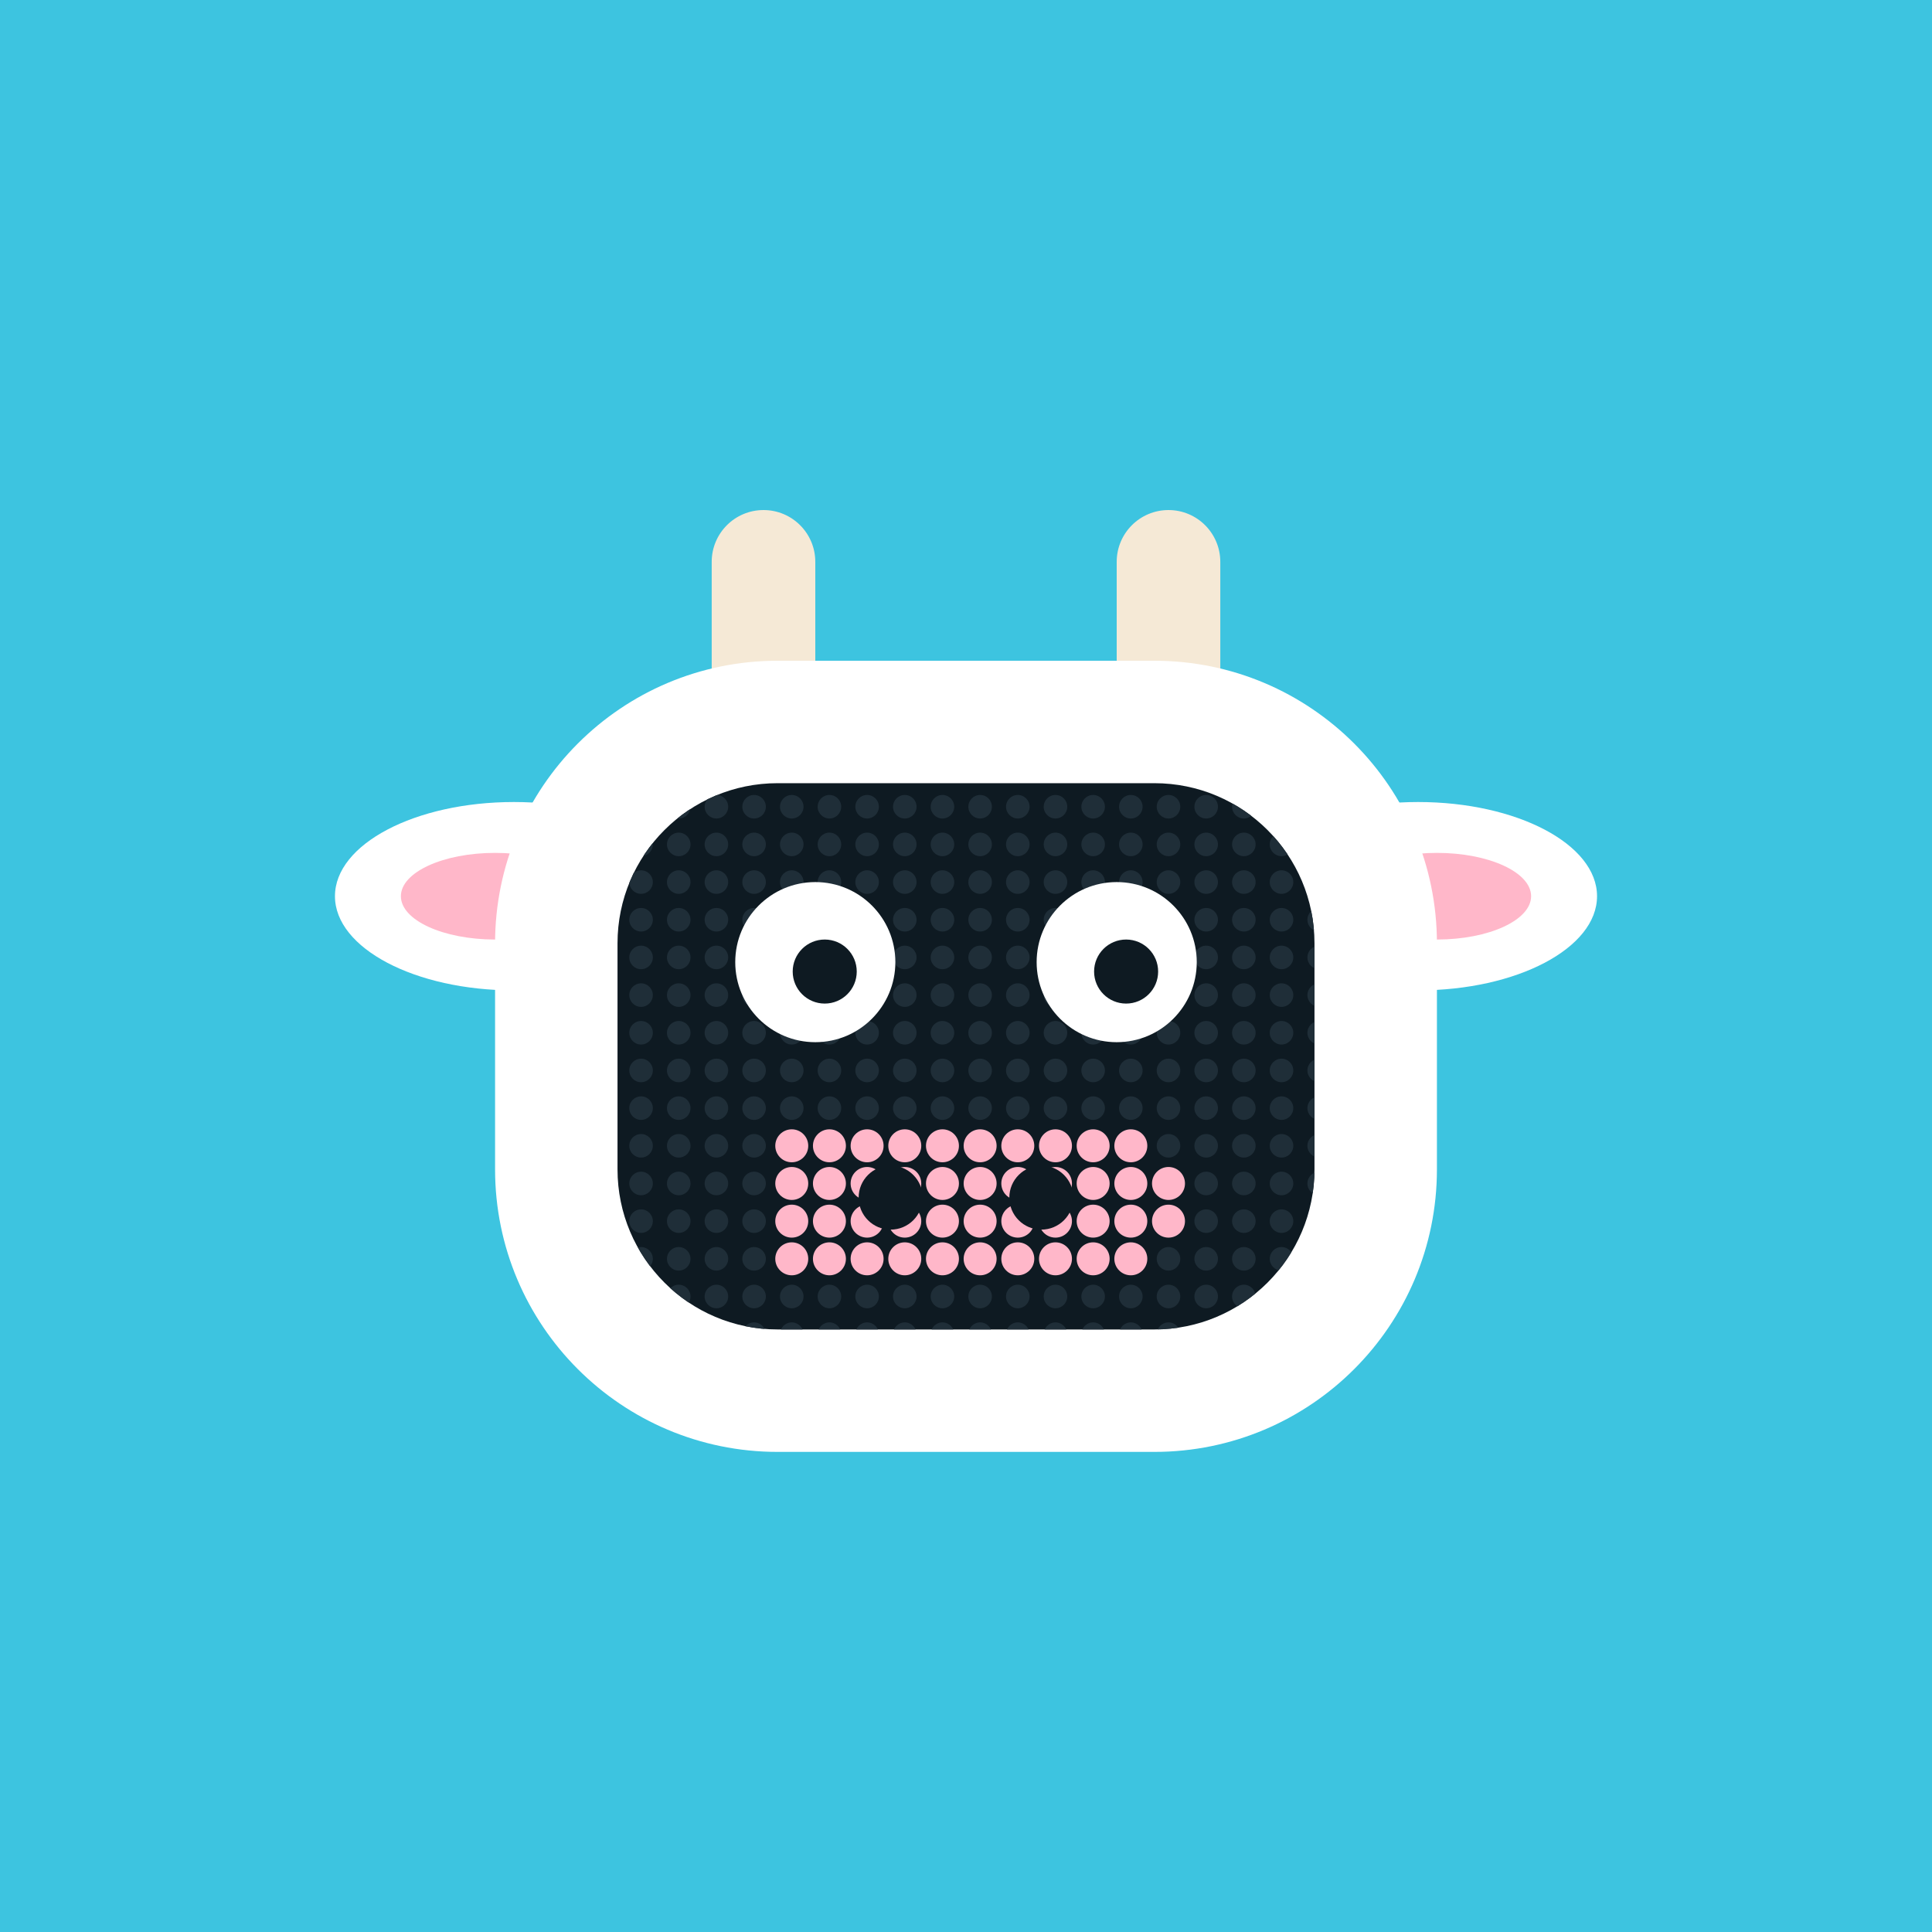
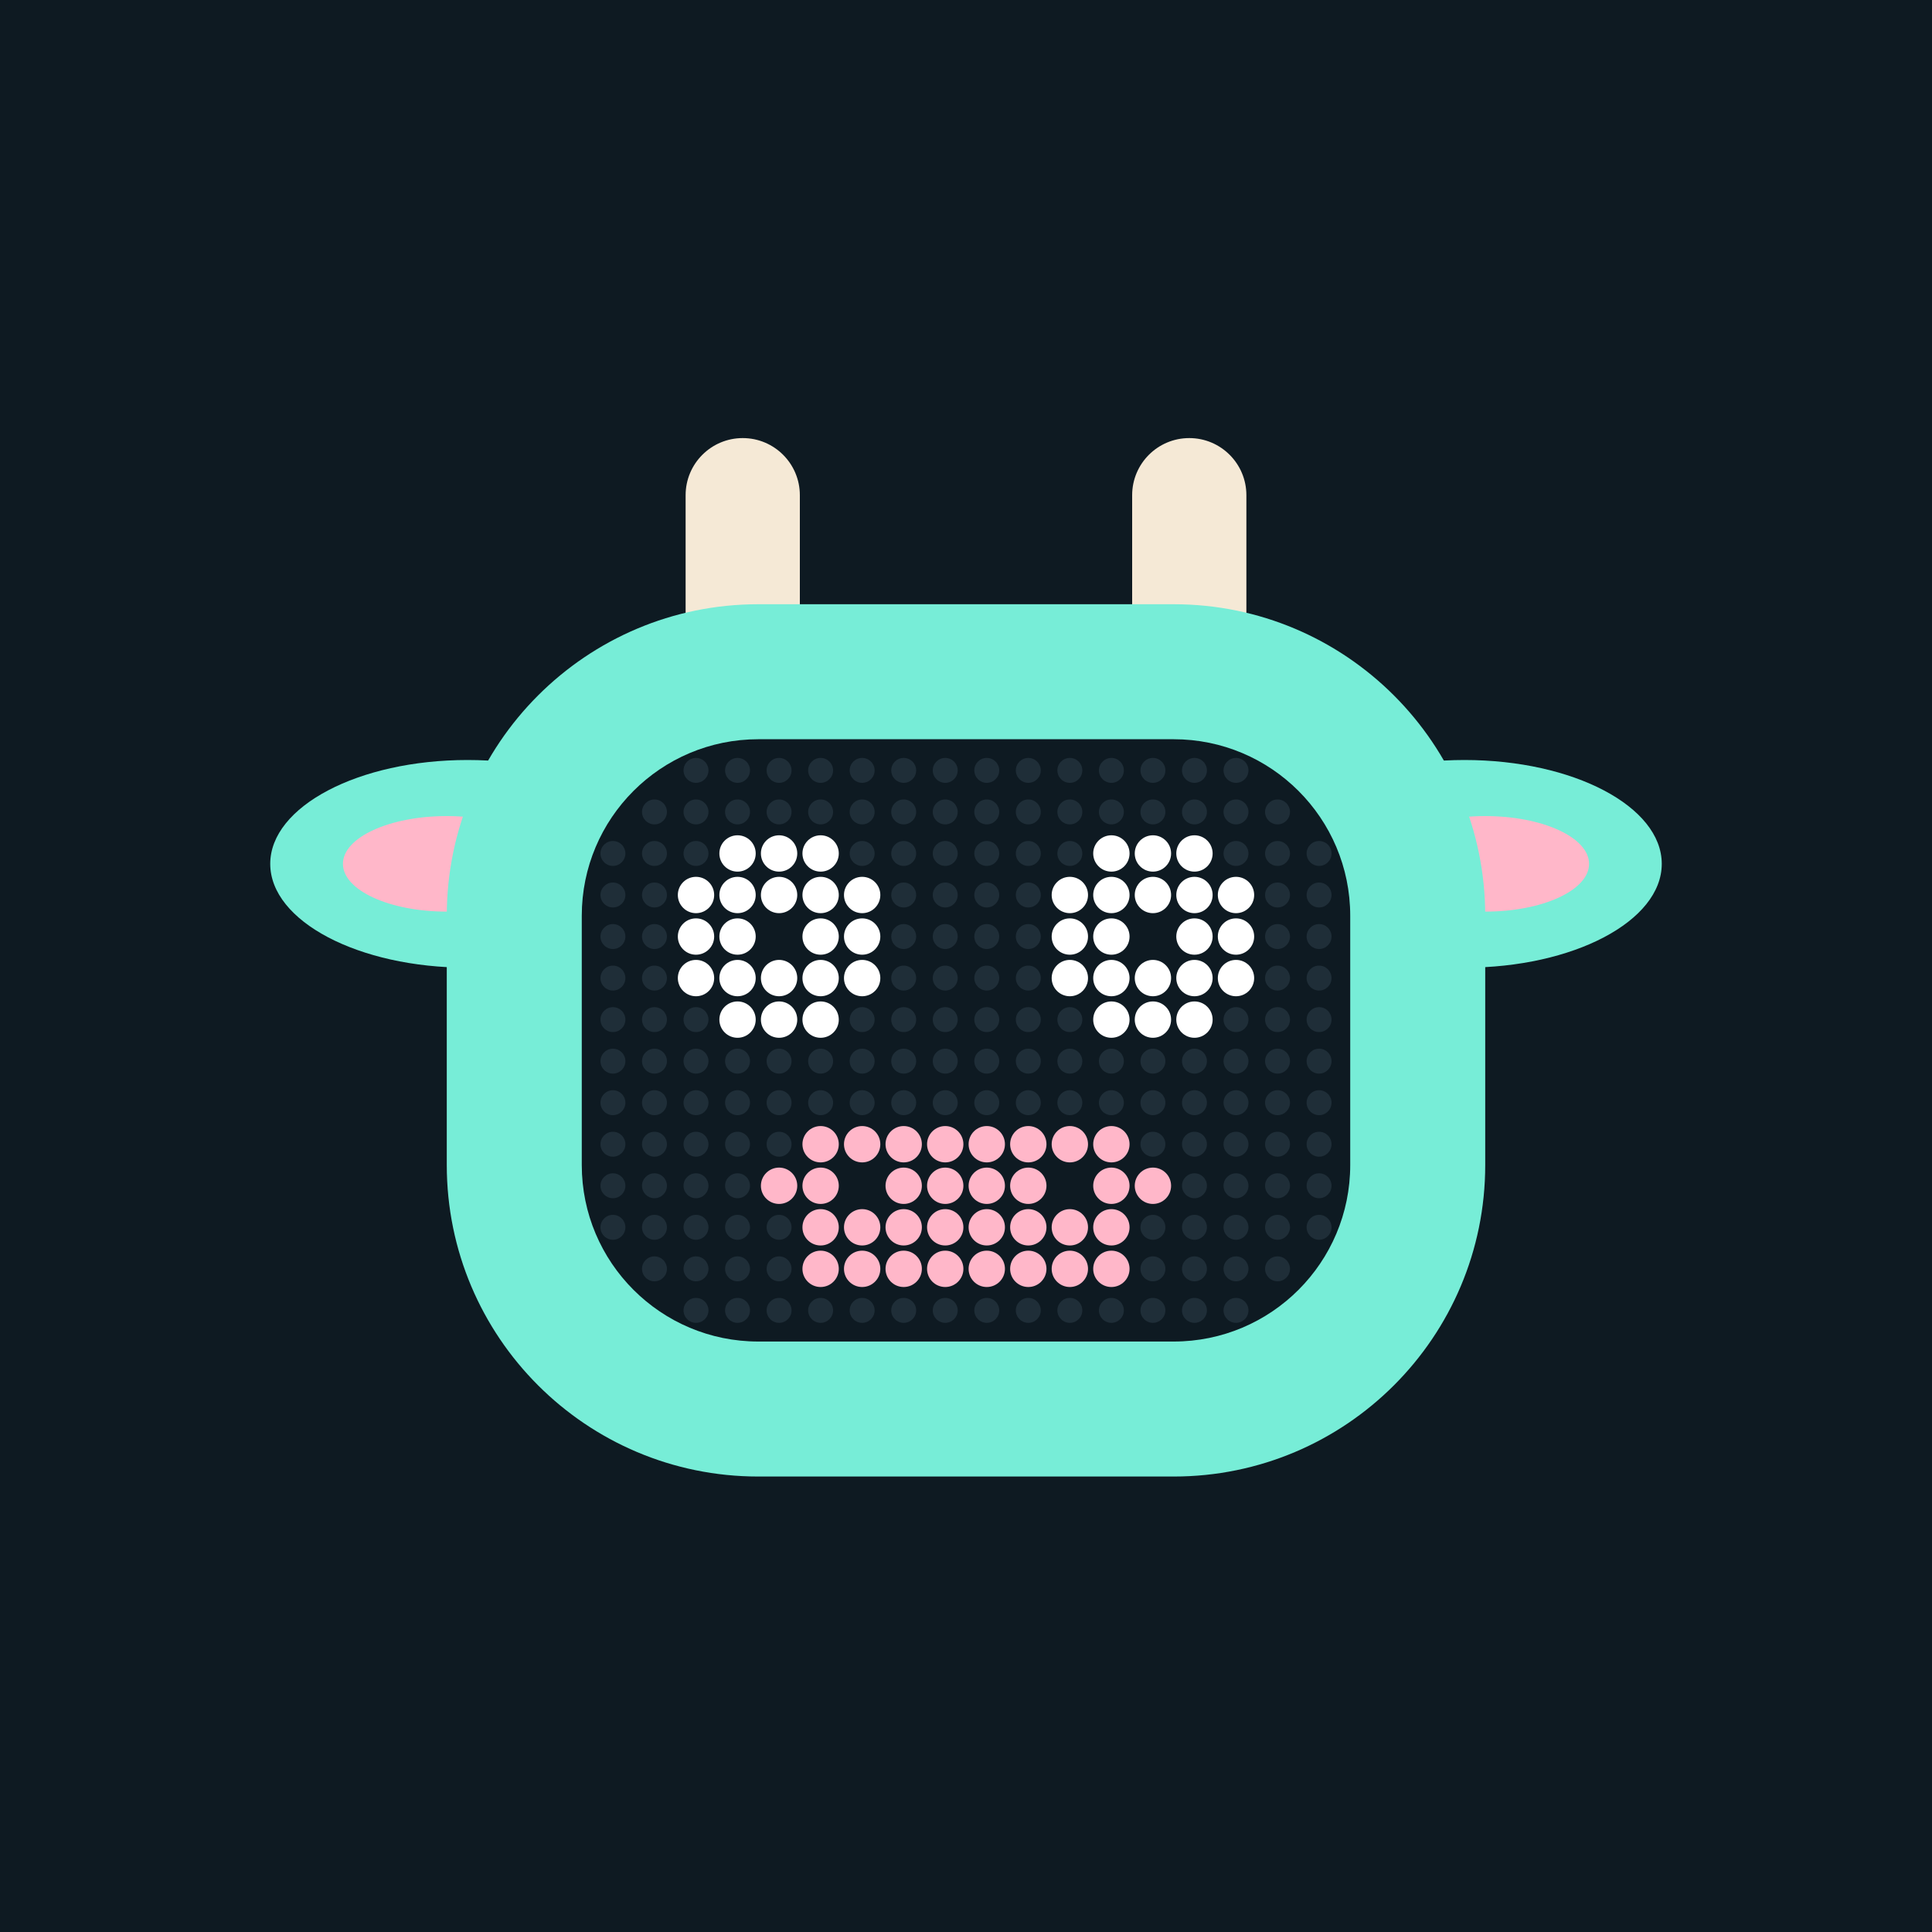
<svg xmlns="http://www.w3.org/2000/svg" viewBox="0 0 800 800" width="800" height="800">
-   <rect width="800" height="800" fill="#3DC4E0" />
-   <g transform="translate(134.80,195.60) scale(3.9)">
+   <rect width="800" height="800" fill="#0E1A22" />
+   <g transform="translate(107.60,164.20) scale(4.3)">
    <rect x="41" y="4" width="11" height="24" rx="5.5" fill="#F5E9D6" />
    <rect x="84" y="4" width="11" height="24" rx="5.5" fill="#F5E9D6" />
-     <ellipse cx="20" cy="45" rx="19" ry="10" fill="#FFFFFF" />
+     <ellipse cx="20" cy="45" rx="19" ry="10" fill="#77EDD7" />
    <ellipse cx="18" cy="45" rx="10" ry="4.6" fill="#FFB7C9" />
-     <ellipse cx="116" cy="45" rx="19" ry="10" fill="#FFFFFF" />
+     <ellipse cx="116" cy="45" rx="19" ry="10" fill="#77EDD7" />
    <ellipse cx="118" cy="45" rx="10" ry="4.6" fill="#FFB7C9" />
-     <rect x="18" y="20" width="100" height="84" rx="30" fill="#FFFFFF" />
-     <clipPath id="f">
-       <rect x="31" y="33" width="74" height="58" rx="17" />
-     </clipPath>
+     <rect x="18" y="20" width="100" height="84" rx="30" fill="#77EDD7" />
    <rect x="31" y="33" width="74" height="58" rx="17" fill="#0E1A22" />
-     <g clip-path="url(#f)">
-       <circle cx="33.5" cy="35.5" r="1.25" fill="#1F2E38" />
-       <circle cx="37.5" cy="35.5" r="1.25" fill="#1F2E38" />
-       <circle cx="41.5" cy="35.5" r="1.25" fill="#1F2E38" />
-       <circle cx="45.5" cy="35.5" r="1.25" fill="#1F2E38" />
-       <circle cx="49.5" cy="35.5" r="1.25" fill="#1F2E38" />
-       <circle cx="53.5" cy="35.5" r="1.25" fill="#1F2E38" />
-       <circle cx="57.5" cy="35.5" r="1.25" fill="#1F2E38" />
-       <circle cx="61.5" cy="35.5" r="1.25" fill="#1F2E38" />
-       <circle cx="65.5" cy="35.5" r="1.25" fill="#1F2E38" />
-       <circle cx="69.5" cy="35.5" r="1.25" fill="#1F2E38" />
-       <circle cx="73.5" cy="35.5" r="1.25" fill="#1F2E38" />
-       <circle cx="77.5" cy="35.5" r="1.25" fill="#1F2E38" />
-       <circle cx="81.5" cy="35.5" r="1.25" fill="#1F2E38" />
-       <circle cx="85.5" cy="35.5" r="1.25" fill="#1F2E38" />
-       <circle cx="89.5" cy="35.5" r="1.25" fill="#1F2E38" />
-       <circle cx="93.5" cy="35.5" r="1.25" fill="#1F2E38" />
-       <circle cx="97.5" cy="35.5" r="1.25" fill="#1F2E38" />
-       <circle cx="101.5" cy="35.5" r="1.25" fill="#1F2E38" />
-       <circle cx="105.5" cy="35.5" r="1.25" fill="#1F2E38" />
-       <circle cx="33.5" cy="39.5" r="1.25" fill="#1F2E38" />
-       <circle cx="37.5" cy="39.5" r="1.25" fill="#1F2E38" />
-       <circle cx="41.5" cy="39.5" r="1.25" fill="#1F2E38" />
-       <circle cx="45.5" cy="39.5" r="1.25" fill="#1F2E38" />
-       <circle cx="49.5" cy="39.5" r="1.25" fill="#1F2E38" />
-       <circle cx="53.5" cy="39.5" r="1.25" fill="#1F2E38" />
-       <circle cx="57.5" cy="39.5" r="1.25" fill="#1F2E38" />
-       <circle cx="61.5" cy="39.5" r="1.25" fill="#1F2E38" />
-       <circle cx="65.5" cy="39.5" r="1.25" fill="#1F2E38" />
-       <circle cx="69.5" cy="39.5" r="1.25" fill="#1F2E38" />
-       <circle cx="73.5" cy="39.5" r="1.25" fill="#1F2E38" />
-       <circle cx="77.5" cy="39.5" r="1.25" fill="#1F2E38" />
-       <circle cx="81.5" cy="39.5" r="1.25" fill="#1F2E38" />
-       <circle cx="85.5" cy="39.5" r="1.25" fill="#1F2E38" />
-       <circle cx="89.5" cy="39.5" r="1.25" fill="#1F2E38" />
-       <circle cx="93.5" cy="39.5" r="1.25" fill="#1F2E38" />
-       <circle cx="97.5" cy="39.5" r="1.25" fill="#1F2E38" />
-       <circle cx="101.5" cy="39.5" r="1.25" fill="#1F2E38" />
-       <circle cx="105.5" cy="39.5" r="1.25" fill="#1F2E38" />
-       <circle cx="33.5" cy="43.5" r="1.25" fill="#1F2E38" />
-       <circle cx="37.5" cy="43.5" r="1.25" fill="#1F2E38" />
-       <circle cx="41.5" cy="43.5" r="1.25" fill="#1F2E38" />
-       <circle cx="45.5" cy="43.5" r="1.25" fill="#1F2E38" />
-       <circle cx="49.5" cy="43.5" r="1.25" fill="#1F2E38" />
-       <circle cx="53.5" cy="43.5" r="1.25" fill="#1F2E38" />
-       <circle cx="57.5" cy="43.5" r="1.25" fill="#1F2E38" />
-       <circle cx="61.5" cy="43.5" r="1.25" fill="#1F2E38" />
-       <circle cx="65.5" cy="43.5" r="1.25" fill="#1F2E38" />
-       <circle cx="69.5" cy="43.5" r="1.25" fill="#1F2E38" />
-       <circle cx="73.5" cy="43.5" r="1.25" fill="#1F2E38" />
-       <circle cx="77.5" cy="43.5" r="1.25" fill="#1F2E38" />
-       <circle cx="81.5" cy="43.5" r="1.25" fill="#1F2E38" />
-       <circle cx="85.5" cy="43.5" r="1.25" fill="#1F2E38" />
-       <circle cx="89.5" cy="43.5" r="1.25" fill="#1F2E38" />
-       <circle cx="93.5" cy="43.5" r="1.25" fill="#1F2E38" />
-       <circle cx="97.5" cy="43.5" r="1.25" fill="#1F2E38" />
-       <circle cx="101.5" cy="43.5" r="1.25" fill="#1F2E38" />
-       <circle cx="105.5" cy="43.5" r="1.25" fill="#1F2E38" />
-       <circle cx="33.5" cy="47.5" r="1.25" fill="#1F2E38" />
-       <circle cx="37.5" cy="47.5" r="1.25" fill="#1F2E38" />
-       <circle cx="41.5" cy="47.5" r="1.25" fill="#1F2E38" />
-       <circle cx="45.5" cy="47.5" r="1.25" fill="#1F2E38" />
-       <circle cx="49.5" cy="47.5" r="1.25" fill="#1F2E38" />
-       <circle cx="53.5" cy="47.5" r="1.25" fill="#1F2E38" />
-       <circle cx="57.5" cy="47.5" r="1.25" fill="#1F2E38" />
-       <circle cx="61.5" cy="47.5" r="1.25" fill="#1F2E38" />
-       <circle cx="65.5" cy="47.5" r="1.25" fill="#1F2E38" />
-       <circle cx="69.5" cy="47.5" r="1.25" fill="#1F2E38" />
-       <circle cx="73.5" cy="47.5" r="1.25" fill="#1F2E38" />
-       <circle cx="77.5" cy="47.5" r="1.25" fill="#1F2E38" />
-       <circle cx="81.5" cy="47.5" r="1.25" fill="#1F2E38" />
-       <circle cx="85.5" cy="47.5" r="1.25" fill="#1F2E38" />
-       <circle cx="89.5" cy="47.5" r="1.25" fill="#1F2E38" />
-       <circle cx="93.5" cy="47.5" r="1.25" fill="#1F2E38" />
-       <circle cx="97.5" cy="47.5" r="1.25" fill="#1F2E38" />
-       <circle cx="101.5" cy="47.5" r="1.25" fill="#1F2E38" />
-       <circle cx="105.5" cy="47.5" r="1.25" fill="#1F2E38" />
-       <circle cx="33.5" cy="51.5" r="1.25" fill="#1F2E38" />
-       <circle cx="37.5" cy="51.5" r="1.25" fill="#1F2E38" />
-       <circle cx="41.5" cy="51.5" r="1.25" fill="#1F2E38" />
-       <circle cx="45.5" cy="51.5" r="1.25" fill="#1F2E38" />
-       <circle cx="49.5" cy="51.5" r="1.25" fill="#1F2E38" />
-       <circle cx="53.5" cy="51.5" r="1.25" fill="#1F2E38" />
-       <circle cx="57.5" cy="51.5" r="1.25" fill="#1F2E38" />
-       <circle cx="61.5" cy="51.5" r="1.25" fill="#1F2E38" />
-       <circle cx="65.5" cy="51.5" r="1.25" fill="#1F2E38" />
-       <circle cx="69.5" cy="51.5" r="1.25" fill="#1F2E38" />
-       <circle cx="73.5" cy="51.5" r="1.25" fill="#1F2E38" />
-       <circle cx="77.5" cy="51.5" r="1.25" fill="#1F2E38" />
-       <circle cx="81.5" cy="51.5" r="1.25" fill="#1F2E38" />
-       <circle cx="85.5" cy="51.5" r="1.25" fill="#1F2E38" />
-       <circle cx="89.5" cy="51.5" r="1.25" fill="#1F2E38" />
-       <circle cx="93.5" cy="51.5" r="1.25" fill="#1F2E38" />
-       <circle cx="97.5" cy="51.5" r="1.25" fill="#1F2E38" />
-       <circle cx="101.5" cy="51.5" r="1.25" fill="#1F2E38" />
-       <circle cx="105.5" cy="51.5" r="1.25" fill="#1F2E38" />
-       <circle cx="33.5" cy="55.5" r="1.25" fill="#1F2E38" />
-       <circle cx="37.5" cy="55.5" r="1.25" fill="#1F2E38" />
-       <circle cx="41.5" cy="55.5" r="1.25" fill="#1F2E38" />
-       <circle cx="45.5" cy="55.5" r="1.25" fill="#1F2E38" />
-       <circle cx="49.5" cy="55.5" r="1.25" fill="#1F2E38" />
-       <circle cx="53.5" cy="55.5" r="1.25" fill="#1F2E38" />
-       <circle cx="57.5" cy="55.5" r="1.25" fill="#1F2E38" />
-       <circle cx="61.5" cy="55.5" r="1.25" fill="#1F2E38" />
-       <circle cx="65.5" cy="55.5" r="1.25" fill="#1F2E38" />
-       <circle cx="69.5" cy="55.5" r="1.25" fill="#1F2E38" />
-       <circle cx="73.5" cy="55.5" r="1.25" fill="#1F2E38" />
-       <circle cx="77.5" cy="55.5" r="1.25" fill="#1F2E38" />
-       <circle cx="81.5" cy="55.5" r="1.25" fill="#1F2E38" />
-       <circle cx="85.5" cy="55.5" r="1.25" fill="#1F2E38" />
-       <circle cx="89.5" cy="55.5" r="1.25" fill="#1F2E38" />
-       <circle cx="93.5" cy="55.5" r="1.25" fill="#1F2E38" />
-       <circle cx="97.5" cy="55.5" r="1.25" fill="#1F2E38" />
-       <circle cx="101.5" cy="55.5" r="1.25" fill="#1F2E38" />
-       <circle cx="105.5" cy="55.5" r="1.25" fill="#1F2E38" />
-       <circle cx="33.5" cy="59.5" r="1.25" fill="#1F2E38" />
-       <circle cx="37.5" cy="59.5" r="1.25" fill="#1F2E38" />
-       <circle cx="41.5" cy="59.5" r="1.25" fill="#1F2E38" />
-       <circle cx="45.5" cy="59.5" r="1.25" fill="#1F2E38" />
-       <circle cx="49.5" cy="59.5" r="1.25" fill="#1F2E38" />
-       <circle cx="53.5" cy="59.5" r="1.25" fill="#1F2E38" />
-       <circle cx="57.5" cy="59.5" r="1.25" fill="#1F2E38" />
-       <circle cx="61.5" cy="59.5" r="1.25" fill="#1F2E38" />
-       <circle cx="65.5" cy="59.5" r="1.25" fill="#1F2E38" />
-       <circle cx="69.5" cy="59.5" r="1.25" fill="#1F2E38" />
-       <circle cx="73.5" cy="59.5" r="1.25" fill="#1F2E38" />
-       <circle cx="77.5" cy="59.5" r="1.25" fill="#1F2E38" />
-       <circle cx="81.5" cy="59.5" r="1.25" fill="#1F2E38" />
-       <circle cx="85.5" cy="59.5" r="1.25" fill="#1F2E38" />
-       <circle cx="89.5" cy="59.5" r="1.25" fill="#1F2E38" />
-       <circle cx="93.5" cy="59.5" r="1.25" fill="#1F2E38" />
-       <circle cx="97.5" cy="59.5" r="1.25" fill="#1F2E38" />
-       <circle cx="101.5" cy="59.5" r="1.25" fill="#1F2E38" />
-       <circle cx="105.5" cy="59.5" r="1.25" fill="#1F2E38" />
-       <circle cx="33.5" cy="63.5" r="1.25" fill="#1F2E38" />
-       <circle cx="37.5" cy="63.5" r="1.25" fill="#1F2E38" />
-       <circle cx="41.5" cy="63.5" r="1.25" fill="#1F2E38" />
-       <circle cx="45.5" cy="63.5" r="1.25" fill="#1F2E38" />
-       <circle cx="49.5" cy="63.5" r="1.25" fill="#1F2E38" />
-       <circle cx="53.5" cy="63.5" r="1.25" fill="#1F2E38" />
-       <circle cx="57.5" cy="63.5" r="1.25" fill="#1F2E38" />
-       <circle cx="61.5" cy="63.5" r="1.25" fill="#1F2E38" />
-       <circle cx="65.5" cy="63.5" r="1.25" fill="#1F2E38" />
-       <circle cx="69.5" cy="63.5" r="1.25" fill="#1F2E38" />
-       <circle cx="73.5" cy="63.5" r="1.25" fill="#1F2E38" />
-       <circle cx="77.5" cy="63.5" r="1.25" fill="#1F2E38" />
-       <circle cx="81.5" cy="63.5" r="1.25" fill="#1F2E38" />
-       <circle cx="85.5" cy="63.5" r="1.25" fill="#1F2E38" />
-       <circle cx="89.5" cy="63.5" r="1.25" fill="#1F2E38" />
-       <circle cx="93.5" cy="63.5" r="1.25" fill="#1F2E38" />
-       <circle cx="97.5" cy="63.5" r="1.25" fill="#1F2E38" />
-       <circle cx="101.5" cy="63.5" r="1.25" fill="#1F2E38" />
-       <circle cx="105.5" cy="63.5" r="1.25" fill="#1F2E38" />
-       <circle cx="33.5" cy="67.5" r="1.25" fill="#1F2E38" />
-       <circle cx="37.5" cy="67.5" r="1.25" fill="#1F2E38" />
-       <circle cx="41.5" cy="67.5" r="1.25" fill="#1F2E38" />
-       <circle cx="45.5" cy="67.5" r="1.25" fill="#1F2E38" />
-       <circle cx="49.5" cy="67.5" r="1.25" fill="#1F2E38" />
-       <circle cx="53.5" cy="67.5" r="1.25" fill="#1F2E38" />
-       <circle cx="57.5" cy="67.5" r="1.25" fill="#1F2E38" />
-       <circle cx="61.5" cy="67.5" r="1.25" fill="#1F2E38" />
-       <circle cx="65.5" cy="67.5" r="1.25" fill="#1F2E38" />
-       <circle cx="69.5" cy="67.5" r="1.25" fill="#1F2E38" />
-       <circle cx="73.5" cy="67.5" r="1.25" fill="#1F2E38" />
-       <circle cx="77.5" cy="67.5" r="1.25" fill="#1F2E38" />
-       <circle cx="81.5" cy="67.5" r="1.25" fill="#1F2E38" />
-       <circle cx="85.5" cy="67.5" r="1.25" fill="#1F2E38" />
-       <circle cx="89.5" cy="67.5" r="1.25" fill="#1F2E38" />
-       <circle cx="93.5" cy="67.5" r="1.25" fill="#1F2E38" />
-       <circle cx="97.5" cy="67.5" r="1.25" fill="#1F2E38" />
-       <circle cx="101.5" cy="67.5" r="1.25" fill="#1F2E38" />
-       <circle cx="105.5" cy="67.5" r="1.25" fill="#1F2E38" />
-       <circle cx="33.5" cy="71.5" r="1.25" fill="#1F2E38" />
-       <circle cx="37.5" cy="71.5" r="1.25" fill="#1F2E38" />
-       <circle cx="41.5" cy="71.5" r="1.25" fill="#1F2E38" />
-       <circle cx="45.5" cy="71.5" r="1.25" fill="#1F2E38" />
-       <circle cx="49.5" cy="71.5" r="1.75" fill="#FFB7C9" />
-       <circle cx="53.5" cy="71.5" r="1.75" fill="#FFB7C9" />
-       <circle cx="57.5" cy="71.5" r="1.75" fill="#FFB7C9" />
-       <circle cx="61.5" cy="71.5" r="1.75" fill="#FFB7C9" />
-       <circle cx="65.5" cy="71.5" r="1.75" fill="#FFB7C9" />
-       <circle cx="69.5" cy="71.5" r="1.75" fill="#FFB7C9" />
-       <circle cx="73.5" cy="71.5" r="1.75" fill="#FFB7C9" />
-       <circle cx="77.5" cy="71.5" r="1.75" fill="#FFB7C9" />
-       <circle cx="81.5" cy="71.5" r="1.75" fill="#FFB7C9" />
-       <circle cx="85.5" cy="71.5" r="1.75" fill="#FFB7C9" />
-       <circle cx="89.5" cy="71.5" r="1.25" fill="#1F2E38" />
-       <circle cx="93.5" cy="71.5" r="1.25" fill="#1F2E38" />
-       <circle cx="97.5" cy="71.5" r="1.25" fill="#1F2E38" />
-       <circle cx="101.5" cy="71.5" r="1.25" fill="#1F2E38" />
-       <circle cx="105.5" cy="71.5" r="1.25" fill="#1F2E38" />
-       <circle cx="33.5" cy="75.5" r="1.25" fill="#1F2E38" />
-       <circle cx="37.5" cy="75.5" r="1.25" fill="#1F2E38" />
-       <circle cx="41.5" cy="75.5" r="1.25" fill="#1F2E38" />
-       <circle cx="45.5" cy="75.5" r="1.25" fill="#1F2E38" />
-       <circle cx="49.5" cy="75.5" r="1.75" fill="#FFB7C9" />
-       <circle cx="53.5" cy="75.5" r="1.75" fill="#FFB7C9" />
-       <circle cx="57.5" cy="75.5" r="1.75" fill="#FFB7C9" />
-       <circle cx="61.5" cy="75.5" r="1.75" fill="#FFB7C9" />
-       <circle cx="65.5" cy="75.5" r="1.75" fill="#FFB7C9" />
-       <circle cx="69.5" cy="75.5" r="1.75" fill="#FFB7C9" />
-       <circle cx="73.5" cy="75.5" r="1.75" fill="#FFB7C9" />
-       <circle cx="77.5" cy="75.5" r="1.75" fill="#FFB7C9" />
-       <circle cx="81.5" cy="75.5" r="1.75" fill="#FFB7C9" />
-       <circle cx="85.5" cy="75.5" r="1.75" fill="#FFB7C9" />
-       <circle cx="89.5" cy="75.5" r="1.75" fill="#FFB7C9" />
-       <circle cx="93.5" cy="75.5" r="1.25" fill="#1F2E38" />
-       <circle cx="97.5" cy="75.5" r="1.25" fill="#1F2E38" />
-       <circle cx="101.5" cy="75.5" r="1.25" fill="#1F2E38" />
-       <circle cx="105.5" cy="75.5" r="1.25" fill="#1F2E38" />
-       <circle cx="33.5" cy="79.5" r="1.25" fill="#1F2E38" />
-       <circle cx="37.5" cy="79.5" r="1.25" fill="#1F2E38" />
-       <circle cx="41.5" cy="79.5" r="1.25" fill="#1F2E38" />
-       <circle cx="45.5" cy="79.5" r="1.25" fill="#1F2E38" />
-       <circle cx="49.5" cy="79.5" r="1.75" fill="#FFB7C9" />
-       <circle cx="53.5" cy="79.5" r="1.75" fill="#FFB7C9" />
-       <circle cx="57.5" cy="79.5" r="1.75" fill="#FFB7C9" />
-       <circle cx="61.5" cy="79.5" r="1.75" fill="#FFB7C9" />
-       <circle cx="65.5" cy="79.5" r="1.75" fill="#FFB7C9" />
-       <circle cx="69.5" cy="79.5" r="1.75" fill="#FFB7C9" />
-       <circle cx="73.5" cy="79.5" r="1.75" fill="#FFB7C9" />
-       <circle cx="77.5" cy="79.5" r="1.75" fill="#FFB7C9" />
-       <circle cx="81.5" cy="79.5" r="1.75" fill="#FFB7C9" />
-       <circle cx="85.5" cy="79.5" r="1.75" fill="#FFB7C9" />
-       <circle cx="89.5" cy="79.5" r="1.75" fill="#FFB7C9" />
-       <circle cx="93.5" cy="79.5" r="1.25" fill="#1F2E38" />
-       <circle cx="97.5" cy="79.5" r="1.25" fill="#1F2E38" />
-       <circle cx="101.5" cy="79.5" r="1.25" fill="#1F2E38" />
-       <circle cx="105.5" cy="79.5" r="1.25" fill="#1F2E38" />
-       <circle cx="33.5" cy="83.5" r="1.25" fill="#1F2E38" />
-       <circle cx="37.5" cy="83.5" r="1.25" fill="#1F2E38" />
-       <circle cx="41.5" cy="83.5" r="1.25" fill="#1F2E38" />
-       <circle cx="45.5" cy="83.5" r="1.25" fill="#1F2E38" />
-       <circle cx="49.5" cy="83.5" r="1.75" fill="#FFB7C9" />
-       <circle cx="53.5" cy="83.5" r="1.75" fill="#FFB7C9" />
-       <circle cx="57.5" cy="83.5" r="1.75" fill="#FFB7C9" />
-       <circle cx="61.5" cy="83.5" r="1.75" fill="#FFB7C9" />
-       <circle cx="65.5" cy="83.5" r="1.75" fill="#FFB7C9" />
-       <circle cx="69.5" cy="83.5" r="1.75" fill="#FFB7C9" />
-       <circle cx="73.5" cy="83.5" r="1.75" fill="#FFB7C9" />
-       <circle cx="77.5" cy="83.5" r="1.75" fill="#FFB7C9" />
-       <circle cx="81.5" cy="83.5" r="1.75" fill="#FFB7C9" />
-       <circle cx="85.5" cy="83.5" r="1.75" fill="#FFB7C9" />
-       <circle cx="89.5" cy="83.5" r="1.25" fill="#1F2E38" />
-       <circle cx="93.5" cy="83.5" r="1.25" fill="#1F2E38" />
-       <circle cx="97.5" cy="83.5" r="1.25" fill="#1F2E38" />
-       <circle cx="101.5" cy="83.5" r="1.25" fill="#1F2E38" />
-       <circle cx="105.5" cy="83.5" r="1.25" fill="#1F2E38" />
-       <circle cx="33.5" cy="87.5" r="1.25" fill="#1F2E38" />
-       <circle cx="37.5" cy="87.5" r="1.25" fill="#1F2E38" />
-       <circle cx="41.5" cy="87.5" r="1.25" fill="#1F2E38" />
-       <circle cx="45.5" cy="87.5" r="1.25" fill="#1F2E38" />
-       <circle cx="49.5" cy="87.5" r="1.25" fill="#1F2E38" />
-       <circle cx="53.5" cy="87.5" r="1.25" fill="#1F2E38" />
-       <circle cx="57.5" cy="87.5" r="1.25" fill="#1F2E38" />
-       <circle cx="61.5" cy="87.5" r="1.25" fill="#1F2E38" />
-       <circle cx="65.5" cy="87.5" r="1.25" fill="#1F2E38" />
-       <circle cx="69.5" cy="87.5" r="1.25" fill="#1F2E38" />
-       <circle cx="73.5" cy="87.5" r="1.25" fill="#1F2E38" />
-       <circle cx="77.5" cy="87.5" r="1.25" fill="#1F2E38" />
-       <circle cx="81.5" cy="87.5" r="1.25" fill="#1F2E38" />
-       <circle cx="85.5" cy="87.5" r="1.25" fill="#1F2E38" />
-       <circle cx="89.5" cy="87.5" r="1.25" fill="#1F2E38" />
-       <circle cx="93.5" cy="87.5" r="1.25" fill="#1F2E38" />
-       <circle cx="97.5" cy="87.5" r="1.25" fill="#1F2E38" />
-       <circle cx="101.5" cy="87.5" r="1.25" fill="#1F2E38" />
-       <circle cx="105.5" cy="87.5" r="1.25" fill="#1F2E38" />
-       <circle cx="33.5" cy="91.5" r="1.25" fill="#1F2E38" />
-       <circle cx="37.5" cy="91.5" r="1.25" fill="#1F2E38" />
-       <circle cx="41.5" cy="91.5" r="1.25" fill="#1F2E38" />
-       <circle cx="45.5" cy="91.5" r="1.25" fill="#1F2E38" />
-       <circle cx="49.5" cy="91.5" r="1.25" fill="#1F2E38" />
-       <circle cx="53.5" cy="91.5" r="1.25" fill="#1F2E38" />
-       <circle cx="57.5" cy="91.5" r="1.25" fill="#1F2E38" />
-       <circle cx="61.5" cy="91.5" r="1.25" fill="#1F2E38" />
-       <circle cx="65.5" cy="91.5" r="1.25" fill="#1F2E38" />
-       <circle cx="69.5" cy="91.5" r="1.25" fill="#1F2E38" />
-       <circle cx="73.5" cy="91.5" r="1.25" fill="#1F2E38" />
-       <circle cx="77.5" cy="91.5" r="1.25" fill="#1F2E38" />
-       <circle cx="81.5" cy="91.5" r="1.25" fill="#1F2E38" />
-       <circle cx="85.5" cy="91.5" r="1.25" fill="#1F2E38" />
-       <circle cx="89.5" cy="91.5" r="1.25" fill="#1F2E38" />
-       <circle cx="93.5" cy="91.5" r="1.25" fill="#1F2E38" />
-       <circle cx="97.5" cy="91.5" r="1.25" fill="#1F2E38" />
-       <circle cx="101.5" cy="91.5" r="1.25" fill="#1F2E38" />
-       <circle cx="105.5" cy="91.5" r="1.25" fill="#1F2E38" />
-     </g>
-     <circle cx="52" cy="52" r="8.5" fill="#FFFFFF" />
-     <circle class="pupil" cx="53" cy="53" r="3.4" fill="#0E1A22" />
-     <circle cx="84" cy="52" r="8.5" fill="#FFFFFF" />
-     <circle class="pupil" cx="85" cy="53" r="3.4" fill="#0E1A22" />
-     <circle cx="60" cy="77" r="3.4" fill="#0E1A22" />
-     <circle cx="76" cy="77" r="3.4" fill="#0E1A22" />
+     <circle cx="42" cy="36" r="1.2" fill="#1F2E38" />
+     <circle cx="46" cy="36" r="1.2" fill="#1F2E38" />
+     <circle cx="50" cy="36" r="1.2" fill="#1F2E38" />
+     <circle cx="54" cy="36" r="1.2" fill="#1F2E38" />
+     <circle cx="58" cy="36" r="1.2" fill="#1F2E38" />
+     <circle cx="62" cy="36" r="1.2" fill="#1F2E38" />
+     <circle cx="66" cy="36" r="1.2" fill="#1F2E38" />
+     <circle cx="70" cy="36" r="1.2" fill="#1F2E38" />
+     <circle cx="74" cy="36" r="1.2" fill="#1F2E38" />
+     <circle cx="78" cy="36" r="1.2" fill="#1F2E38" />
+     <circle cx="82" cy="36" r="1.2" fill="#1F2E38" />
+     <circle cx="86" cy="36" r="1.2" fill="#1F2E38" />
+     <circle cx="90" cy="36" r="1.2" fill="#1F2E38" />
+     <circle cx="94" cy="36" r="1.2" fill="#1F2E38" />
+     <circle cx="38" cy="40" r="1.2" fill="#1F2E38" />
+     <circle cx="42" cy="40" r="1.2" fill="#1F2E38" />
+     <circle cx="46" cy="40" r="1.2" fill="#1F2E38" />
+     <circle cx="50" cy="40" r="1.2" fill="#1F2E38" />
+     <circle cx="54" cy="40" r="1.2" fill="#1F2E38" />
+     <circle cx="58" cy="40" r="1.2" fill="#1F2E38" />
+     <circle cx="62" cy="40" r="1.2" fill="#1F2E38" />
+     <circle cx="66" cy="40" r="1.2" fill="#1F2E38" />
+     <circle cx="70" cy="40" r="1.2" fill="#1F2E38" />
+     <circle cx="74" cy="40" r="1.2" fill="#1F2E38" />
+     <circle cx="78" cy="40" r="1.2" fill="#1F2E38" />
+     <circle cx="82" cy="40" r="1.2" fill="#1F2E38" />
+     <circle cx="86" cy="40" r="1.2" fill="#1F2E38" />
+     <circle cx="90" cy="40" r="1.2" fill="#1F2E38" />
+     <circle cx="94" cy="40" r="1.2" fill="#1F2E38" />
+     <circle cx="98" cy="40" r="1.2" fill="#1F2E38" />
+     <circle cx="34" cy="44" r="1.2" fill="#1F2E38" />
+     <circle cx="38" cy="44" r="1.2" fill="#1F2E38" />
+     <circle cx="42" cy="44" r="1.2" fill="#1F2E38" />
+     <circle cx="46" cy="44" r="1.75" fill="#FFFFFF" />
+     <circle cx="50" cy="44" r="1.75" fill="#FFFFFF" />
+     <circle cx="54" cy="44" r="1.75" fill="#FFFFFF" />
+     <circle cx="58" cy="44" r="1.2" fill="#1F2E38" />
+     <circle cx="62" cy="44" r="1.2" fill="#1F2E38" />
+     <circle cx="66" cy="44" r="1.2" fill="#1F2E38" />
+     <circle cx="70" cy="44" r="1.2" fill="#1F2E38" />
+     <circle cx="74" cy="44" r="1.2" fill="#1F2E38" />
+     <circle cx="78" cy="44" r="1.2" fill="#1F2E38" />
+     <circle cx="82" cy="44" r="1.75" fill="#FFFFFF" />
+     <circle cx="86" cy="44" r="1.75" fill="#FFFFFF" />
+     <circle cx="90" cy="44" r="1.75" fill="#FFFFFF" />
+     <circle cx="94" cy="44" r="1.2" fill="#1F2E38" />
+     <circle cx="98" cy="44" r="1.2" fill="#1F2E38" />
+     <circle cx="102" cy="44" r="1.2" fill="#1F2E38" />
+     <circle cx="34" cy="48" r="1.2" fill="#1F2E38" />
+     <circle cx="38" cy="48" r="1.2" fill="#1F2E38" />
+     <circle cx="42" cy="48" r="1.75" fill="#FFFFFF" />
+     <circle cx="46" cy="48" r="1.75" fill="#FFFFFF" />
+     <circle cx="50" cy="48" r="1.75" fill="#FFFFFF" />
+     <circle cx="54" cy="48" r="1.75" fill="#FFFFFF" />
+     <circle cx="58" cy="48" r="1.75" fill="#FFFFFF" />
+     <circle cx="62" cy="48" r="1.2" fill="#1F2E38" />
+     <circle cx="66" cy="48" r="1.2" fill="#1F2E38" />
+     <circle cx="70" cy="48" r="1.2" fill="#1F2E38" />
+     <circle cx="74" cy="48" r="1.2" fill="#1F2E38" />
+     <circle cx="78" cy="48" r="1.75" fill="#FFFFFF" />
+     <circle cx="82" cy="48" r="1.75" fill="#FFFFFF" />
+     <circle cx="86" cy="48" r="1.75" fill="#FFFFFF" />
+     <circle cx="90" cy="48" r="1.75" fill="#FFFFFF" />
+     <circle cx="94" cy="48" r="1.75" fill="#FFFFFF" />
+     <circle cx="98" cy="48" r="1.2" fill="#1F2E38" />
+     <circle cx="102" cy="48" r="1.2" fill="#1F2E38" />
+     <circle cx="34" cy="52" r="1.2" fill="#1F2E38" />
+     <circle cx="38" cy="52" r="1.2" fill="#1F2E38" />
+     <circle cx="42" cy="52" r="1.75" fill="#FFFFFF" />
+     <circle cx="46" cy="52" r="1.75" fill="#FFFFFF" />
+     <circle class="pupil" cx="50" cy="52" r="1.75" fill="#0E1A22" />
+     <circle cx="54" cy="52" r="1.75" fill="#FFFFFF" />
+     <circle cx="58" cy="52" r="1.75" fill="#FFFFFF" />
+     <circle cx="62" cy="52" r="1.2" fill="#1F2E38" />
+     <circle cx="66" cy="52" r="1.2" fill="#1F2E38" />
+     <circle cx="70" cy="52" r="1.2" fill="#1F2E38" />
+     <circle cx="74" cy="52" r="1.2" fill="#1F2E38" />
+     <circle cx="78" cy="52" r="1.75" fill="#FFFFFF" />
+     <circle cx="82" cy="52" r="1.75" fill="#FFFFFF" />
+     <circle class="pupil" cx="86" cy="52" r="1.75" fill="#0E1A22" />
+     <circle cx="90" cy="52" r="1.75" fill="#FFFFFF" />
+     <circle cx="94" cy="52" r="1.75" fill="#FFFFFF" />
+     <circle cx="98" cy="52" r="1.2" fill="#1F2E38" />
+     <circle cx="102" cy="52" r="1.2" fill="#1F2E38" />
+     <circle cx="34" cy="56" r="1.2" fill="#1F2E38" />
+     <circle cx="38" cy="56" r="1.2" fill="#1F2E38" />
+     <circle cx="42" cy="56" r="1.75" fill="#FFFFFF" />
+     <circle cx="46" cy="56" r="1.75" fill="#FFFFFF" />
+     <circle cx="50" cy="56" r="1.75" fill="#FFFFFF" />
+     <circle cx="54" cy="56" r="1.75" fill="#FFFFFF" />
+     <circle cx="58" cy="56" r="1.75" fill="#FFFFFF" />
+     <circle cx="62" cy="56" r="1.2" fill="#1F2E38" />
+     <circle cx="66" cy="56" r="1.2" fill="#1F2E38" />
+     <circle cx="70" cy="56" r="1.2" fill="#1F2E38" />
+     <circle cx="74" cy="56" r="1.2" fill="#1F2E38" />
+     <circle cx="78" cy="56" r="1.75" fill="#FFFFFF" />
+     <circle cx="82" cy="56" r="1.75" fill="#FFFFFF" />
+     <circle cx="86" cy="56" r="1.75" fill="#FFFFFF" />
+     <circle cx="90" cy="56" r="1.75" fill="#FFFFFF" />
+     <circle cx="94" cy="56" r="1.75" fill="#FFFFFF" />
+     <circle cx="98" cy="56" r="1.2" fill="#1F2E38" />
+     <circle cx="102" cy="56" r="1.2" fill="#1F2E38" />
+     <circle cx="34" cy="60" r="1.2" fill="#1F2E38" />
+     <circle cx="38" cy="60" r="1.2" fill="#1F2E38" />
+     <circle cx="42" cy="60" r="1.2" fill="#1F2E38" />
+     <circle cx="46" cy="60" r="1.75" fill="#FFFFFF" />
+     <circle cx="50" cy="60" r="1.75" fill="#FFFFFF" />
+     <circle cx="54" cy="60" r="1.75" fill="#FFFFFF" />
+     <circle cx="58" cy="60" r="1.2" fill="#1F2E38" />
+     <circle cx="62" cy="60" r="1.2" fill="#1F2E38" />
+     <circle cx="66" cy="60" r="1.2" fill="#1F2E38" />
+     <circle cx="70" cy="60" r="1.2" fill="#1F2E38" />
+     <circle cx="74" cy="60" r="1.2" fill="#1F2E38" />
+     <circle cx="78" cy="60" r="1.2" fill="#1F2E38" />
+     <circle cx="82" cy="60" r="1.75" fill="#FFFFFF" />
+     <circle cx="86" cy="60" r="1.75" fill="#FFFFFF" />
+     <circle cx="90" cy="60" r="1.75" fill="#FFFFFF" />
+     <circle cx="94" cy="60" r="1.2" fill="#1F2E38" />
+     <circle cx="98" cy="60" r="1.2" fill="#1F2E38" />
+     <circle cx="102" cy="60" r="1.2" fill="#1F2E38" />
+     <circle cx="34" cy="64" r="1.2" fill="#1F2E38" />
+     <circle cx="38" cy="64" r="1.2" fill="#1F2E38" />
+     <circle cx="42" cy="64" r="1.2" fill="#1F2E38" />
+     <circle cx="46" cy="64" r="1.2" fill="#1F2E38" />
+     <circle cx="50" cy="64" r="1.2" fill="#1F2E38" />
+     <circle cx="54" cy="64" r="1.2" fill="#1F2E38" />
+     <circle cx="58" cy="64" r="1.2" fill="#1F2E38" />
+     <circle cx="62" cy="64" r="1.2" fill="#1F2E38" />
+     <circle cx="66" cy="64" r="1.2" fill="#1F2E38" />
+     <circle cx="70" cy="64" r="1.2" fill="#1F2E38" />
+     <circle cx="74" cy="64" r="1.2" fill="#1F2E38" />
+     <circle cx="78" cy="64" r="1.2" fill="#1F2E38" />
+     <circle cx="82" cy="64" r="1.2" fill="#1F2E38" />
+     <circle cx="86" cy="64" r="1.2" fill="#1F2E38" />
+     <circle cx="90" cy="64" r="1.2" fill="#1F2E38" />
+     <circle cx="94" cy="64" r="1.2" fill="#1F2E38" />
+     <circle cx="98" cy="64" r="1.2" fill="#1F2E38" />
+     <circle cx="102" cy="64" r="1.2" fill="#1F2E38" />
+     <circle cx="34" cy="68" r="1.2" fill="#1F2E38" />
+     <circle cx="38" cy="68" r="1.2" fill="#1F2E38" />
+     <circle cx="42" cy="68" r="1.2" fill="#1F2E38" />
+     <circle cx="46" cy="68" r="1.2" fill="#1F2E38" />
+     <circle cx="50" cy="68" r="1.2" fill="#1F2E38" />
+     <circle cx="54" cy="68" r="1.2" fill="#1F2E38" />
+     <circle cx="58" cy="68" r="1.2" fill="#1F2E38" />
+     <circle cx="62" cy="68" r="1.2" fill="#1F2E38" />
+     <circle cx="66" cy="68" r="1.2" fill="#1F2E38" />
+     <circle cx="70" cy="68" r="1.2" fill="#1F2E38" />
+     <circle cx="74" cy="68" r="1.2" fill="#1F2E38" />
+     <circle cx="78" cy="68" r="1.2" fill="#1F2E38" />
+     <circle cx="82" cy="68" r="1.2" fill="#1F2E38" />
+     <circle cx="86" cy="68" r="1.2" fill="#1F2E38" />
+     <circle cx="90" cy="68" r="1.2" fill="#1F2E38" />
+     <circle cx="94" cy="68" r="1.2" fill="#1F2E38" />
+     <circle cx="98" cy="68" r="1.2" fill="#1F2E38" />
+     <circle cx="102" cy="68" r="1.2" fill="#1F2E38" />
+     <circle cx="34" cy="72" r="1.2" fill="#1F2E38" />
+     <circle cx="38" cy="72" r="1.2" fill="#1F2E38" />
+     <circle cx="42" cy="72" r="1.2" fill="#1F2E38" />
+     <circle cx="46" cy="72" r="1.2" fill="#1F2E38" />
+     <circle cx="50" cy="72" r="1.2" fill="#1F2E38" />
+     <circle cx="54" cy="72" r="1.75" fill="#FFB7C9" />
+     <circle cx="58" cy="72" r="1.75" fill="#FFB7C9" />
+     <circle cx="62" cy="72" r="1.75" fill="#FFB7C9" />
+     <circle cx="66" cy="72" r="1.75" fill="#FFB7C9" />
+     <circle cx="70" cy="72" r="1.75" fill="#FFB7C9" />
+     <circle cx="74" cy="72" r="1.75" fill="#FFB7C9" />
+     <circle cx="78" cy="72" r="1.75" fill="#FFB7C9" />
+     <circle cx="82" cy="72" r="1.75" fill="#FFB7C9" />
+     <circle cx="86" cy="72" r="1.2" fill="#1F2E38" />
+     <circle cx="90" cy="72" r="1.2" fill="#1F2E38" />
+     <circle cx="94" cy="72" r="1.2" fill="#1F2E38" />
+     <circle cx="98" cy="72" r="1.2" fill="#1F2E38" />
+     <circle cx="102" cy="72" r="1.2" fill="#1F2E38" />
+     <circle cx="34" cy="76" r="1.2" fill="#1F2E38" />
+     <circle cx="38" cy="76" r="1.2" fill="#1F2E38" />
+     <circle cx="42" cy="76" r="1.2" fill="#1F2E38" />
+     <circle cx="46" cy="76" r="1.2" fill="#1F2E38" />
+     <circle cx="50" cy="76" r="1.75" fill="#FFB7C9" />
+     <circle cx="54" cy="76" r="1.75" fill="#FFB7C9" />
+     <circle class="nostril" cx="58" cy="76" r="1.75" fill="#0E1A22" />
+     <circle cx="62" cy="76" r="1.75" fill="#FFB7C9" />
+     <circle cx="66" cy="76" r="1.75" fill="#FFB7C9" />
+     <circle cx="70" cy="76" r="1.75" fill="#FFB7C9" />
+     <circle cx="74" cy="76" r="1.75" fill="#FFB7C9" />
+     <circle class="nostril" cx="78" cy="76" r="1.75" fill="#0E1A22" />
+     <circle cx="82" cy="76" r="1.75" fill="#FFB7C9" />
+     <circle cx="86" cy="76" r="1.75" fill="#FFB7C9" />
+     <circle cx="90" cy="76" r="1.2" fill="#1F2E38" />
+     <circle cx="94" cy="76" r="1.2" fill="#1F2E38" />
+     <circle cx="98" cy="76" r="1.2" fill="#1F2E38" />
+     <circle cx="102" cy="76" r="1.2" fill="#1F2E38" />
+     <circle cx="34" cy="80" r="1.2" fill="#1F2E38" />
+     <circle cx="38" cy="80" r="1.2" fill="#1F2E38" />
+     <circle cx="42" cy="80" r="1.2" fill="#1F2E38" />
+     <circle cx="46" cy="80" r="1.2" fill="#1F2E38" />
+     <circle cx="50" cy="80" r="1.2" fill="#1F2E38" />
+     <circle cx="54" cy="80" r="1.75" fill="#FFB7C9" />
+     <circle cx="58" cy="80" r="1.75" fill="#FFB7C9" />
+     <circle cx="62" cy="80" r="1.75" fill="#FFB7C9" />
+     <circle cx="66" cy="80" r="1.75" fill="#FFB7C9" />
+     <circle cx="70" cy="80" r="1.75" fill="#FFB7C9" />
+     <circle cx="74" cy="80" r="1.75" fill="#FFB7C9" />
+     <circle cx="78" cy="80" r="1.75" fill="#FFB7C9" />
+     <circle cx="82" cy="80" r="1.75" fill="#FFB7C9" />
+     <circle cx="86" cy="80" r="1.2" fill="#1F2E38" />
+     <circle cx="90" cy="80" r="1.2" fill="#1F2E38" />
+     <circle cx="94" cy="80" r="1.2" fill="#1F2E38" />
+     <circle cx="98" cy="80" r="1.2" fill="#1F2E38" />
+     <circle cx="102" cy="80" r="1.2" fill="#1F2E38" />
+     <circle cx="38" cy="84" r="1.2" fill="#1F2E38" />
+     <circle cx="42" cy="84" r="1.2" fill="#1F2E38" />
+     <circle cx="46" cy="84" r="1.2" fill="#1F2E38" />
+     <circle cx="50" cy="84" r="1.2" fill="#1F2E38" />
+     <circle cx="54" cy="84" r="1.75" fill="#FFB7C9" />
+     <circle cx="58" cy="84" r="1.75" fill="#FFB7C9" />
+     <circle cx="62" cy="84" r="1.75" fill="#FFB7C9" />
+     <circle cx="66" cy="84" r="1.75" fill="#FFB7C9" />
+     <circle cx="70" cy="84" r="1.75" fill="#FFB7C9" />
+     <circle cx="74" cy="84" r="1.75" fill="#FFB7C9" />
+     <circle cx="78" cy="84" r="1.75" fill="#FFB7C9" />
+     <circle cx="82" cy="84" r="1.75" fill="#FFB7C9" />
+     <circle cx="86" cy="84" r="1.2" fill="#1F2E38" />
+     <circle cx="90" cy="84" r="1.2" fill="#1F2E38" />
+     <circle cx="94" cy="84" r="1.2" fill="#1F2E38" />
+     <circle cx="98" cy="84" r="1.2" fill="#1F2E38" />
+     <circle cx="42" cy="88" r="1.2" fill="#1F2E38" />
+     <circle cx="46" cy="88" r="1.2" fill="#1F2E38" />
+     <circle cx="50" cy="88" r="1.2" fill="#1F2E38" />
+     <circle cx="54" cy="88" r="1.2" fill="#1F2E38" />
+     <circle cx="58" cy="88" r="1.2" fill="#1F2E38" />
+     <circle cx="62" cy="88" r="1.2" fill="#1F2E38" />
+     <circle cx="66" cy="88" r="1.2" fill="#1F2E38" />
+     <circle cx="70" cy="88" r="1.2" fill="#1F2E38" />
+     <circle cx="74" cy="88" r="1.2" fill="#1F2E38" />
+     <circle cx="78" cy="88" r="1.2" fill="#1F2E38" />
+     <circle cx="82" cy="88" r="1.2" fill="#1F2E38" />
+     <circle cx="86" cy="88" r="1.2" fill="#1F2E38" />
+     <circle cx="90" cy="88" r="1.2" fill="#1F2E38" />
+     <circle cx="94" cy="88" r="1.2" fill="#1F2E38" />
  </g>
</svg>
